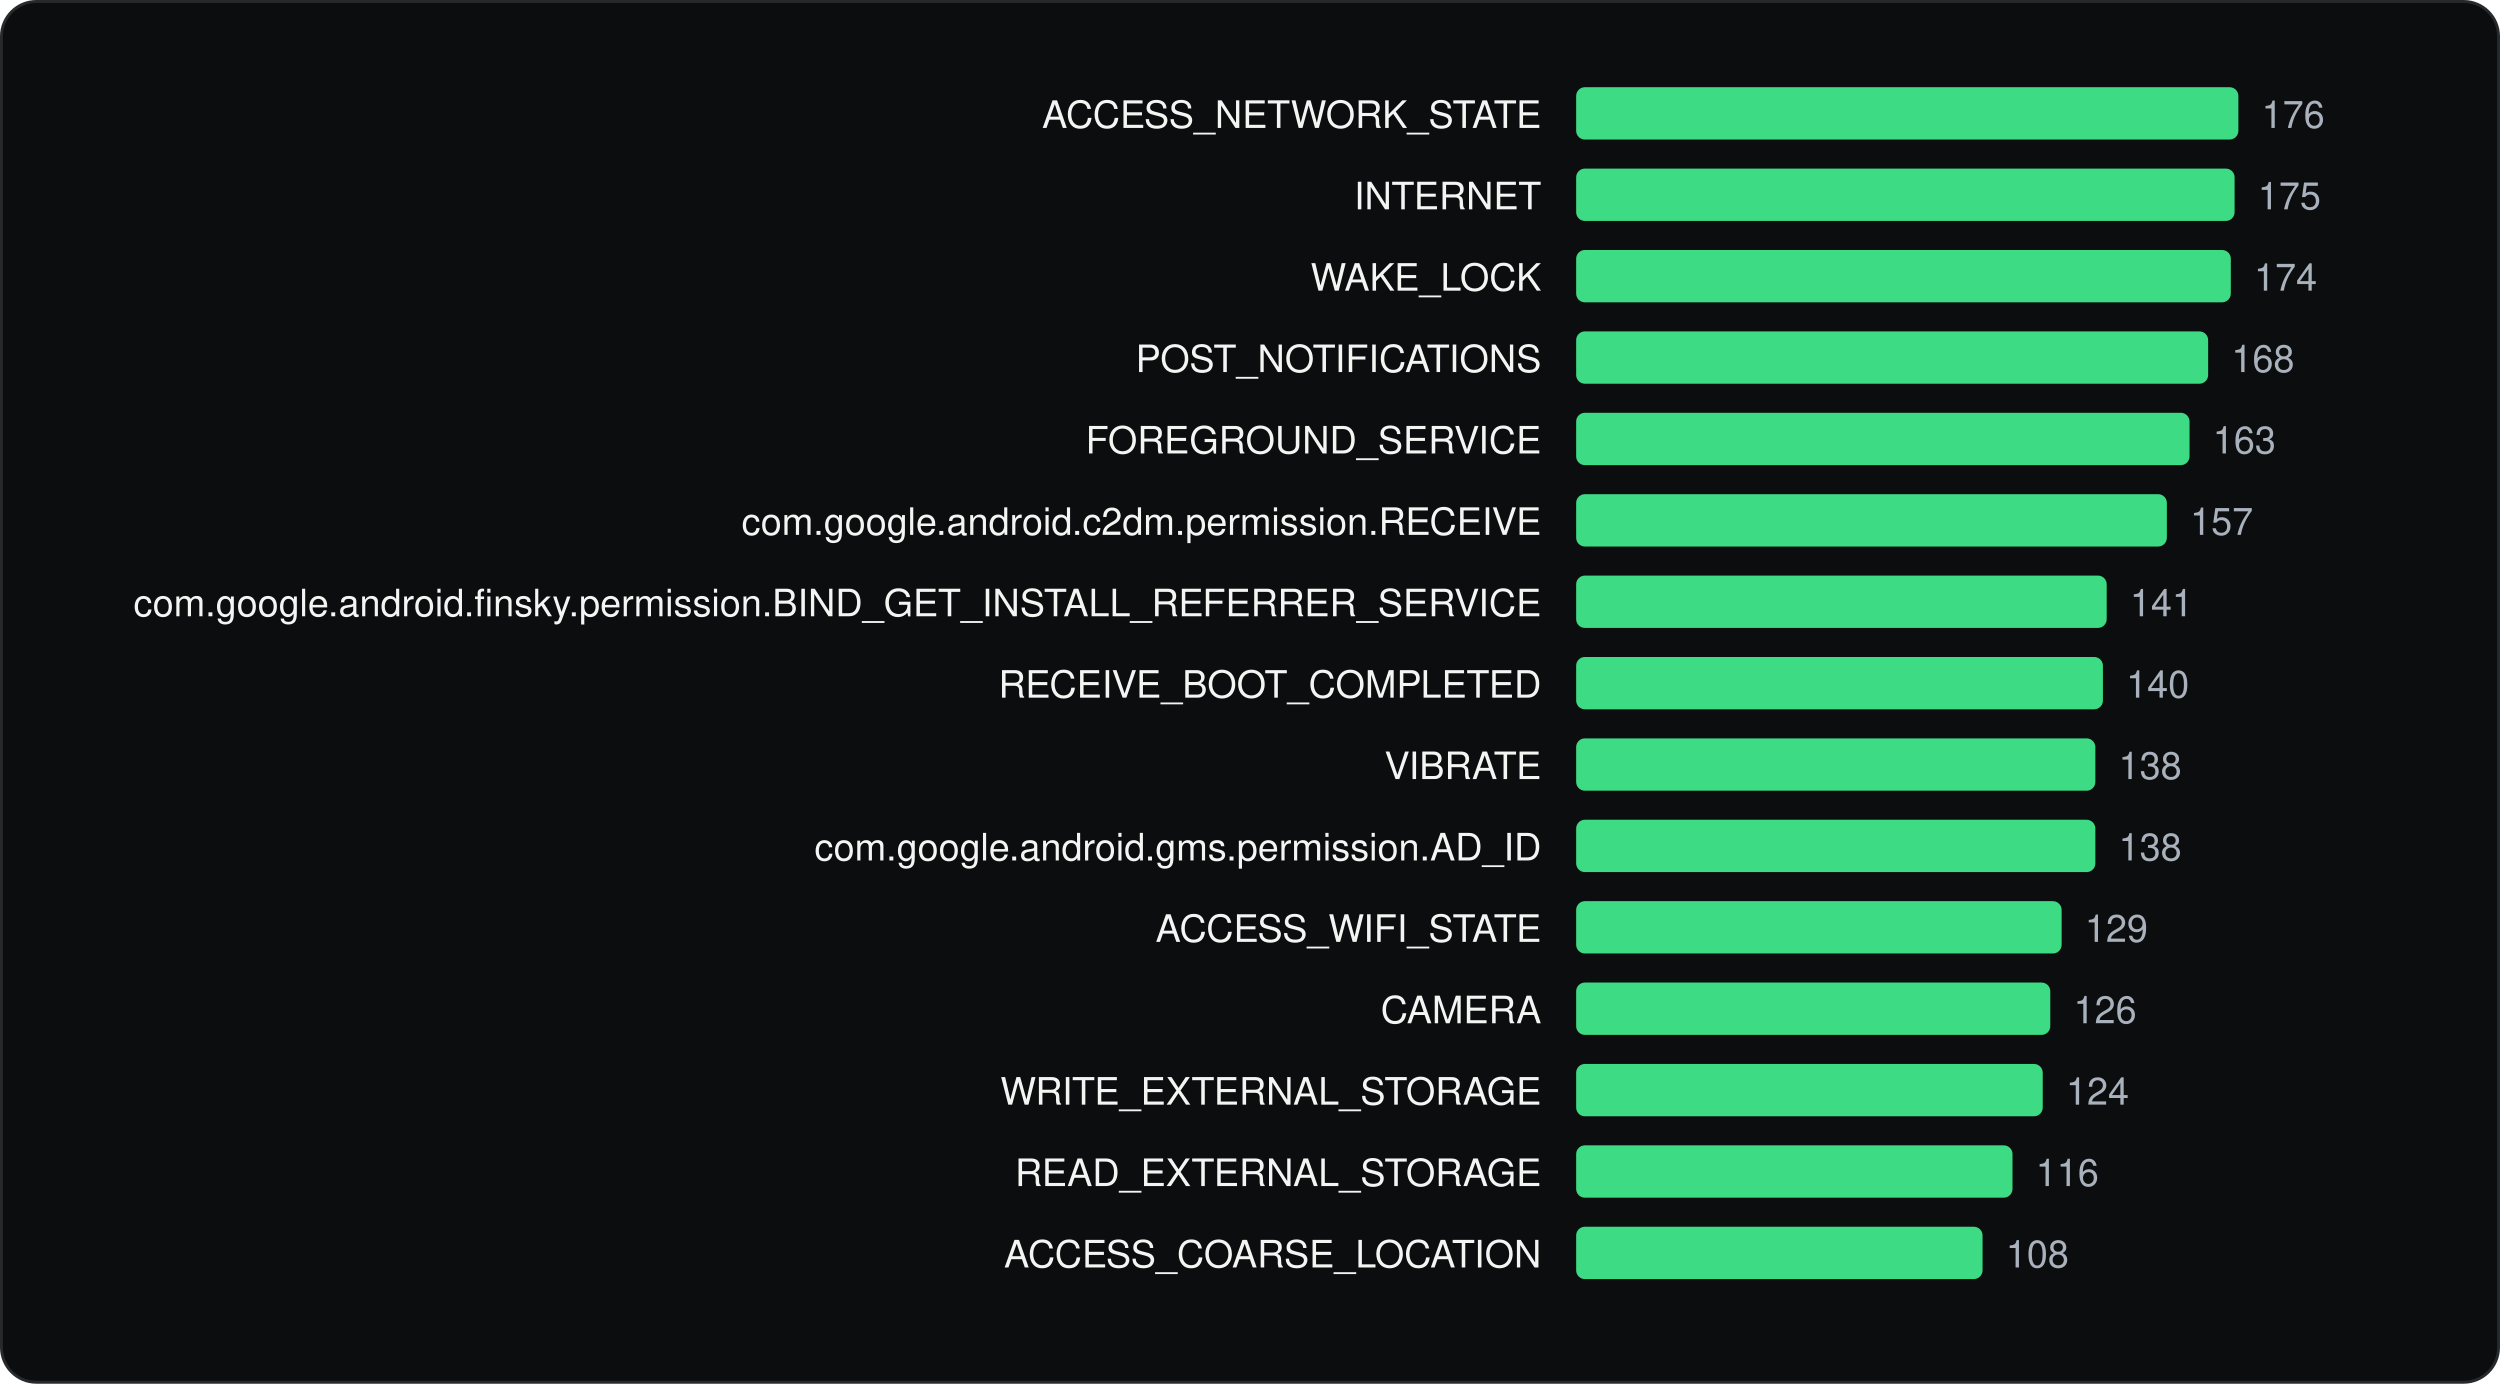
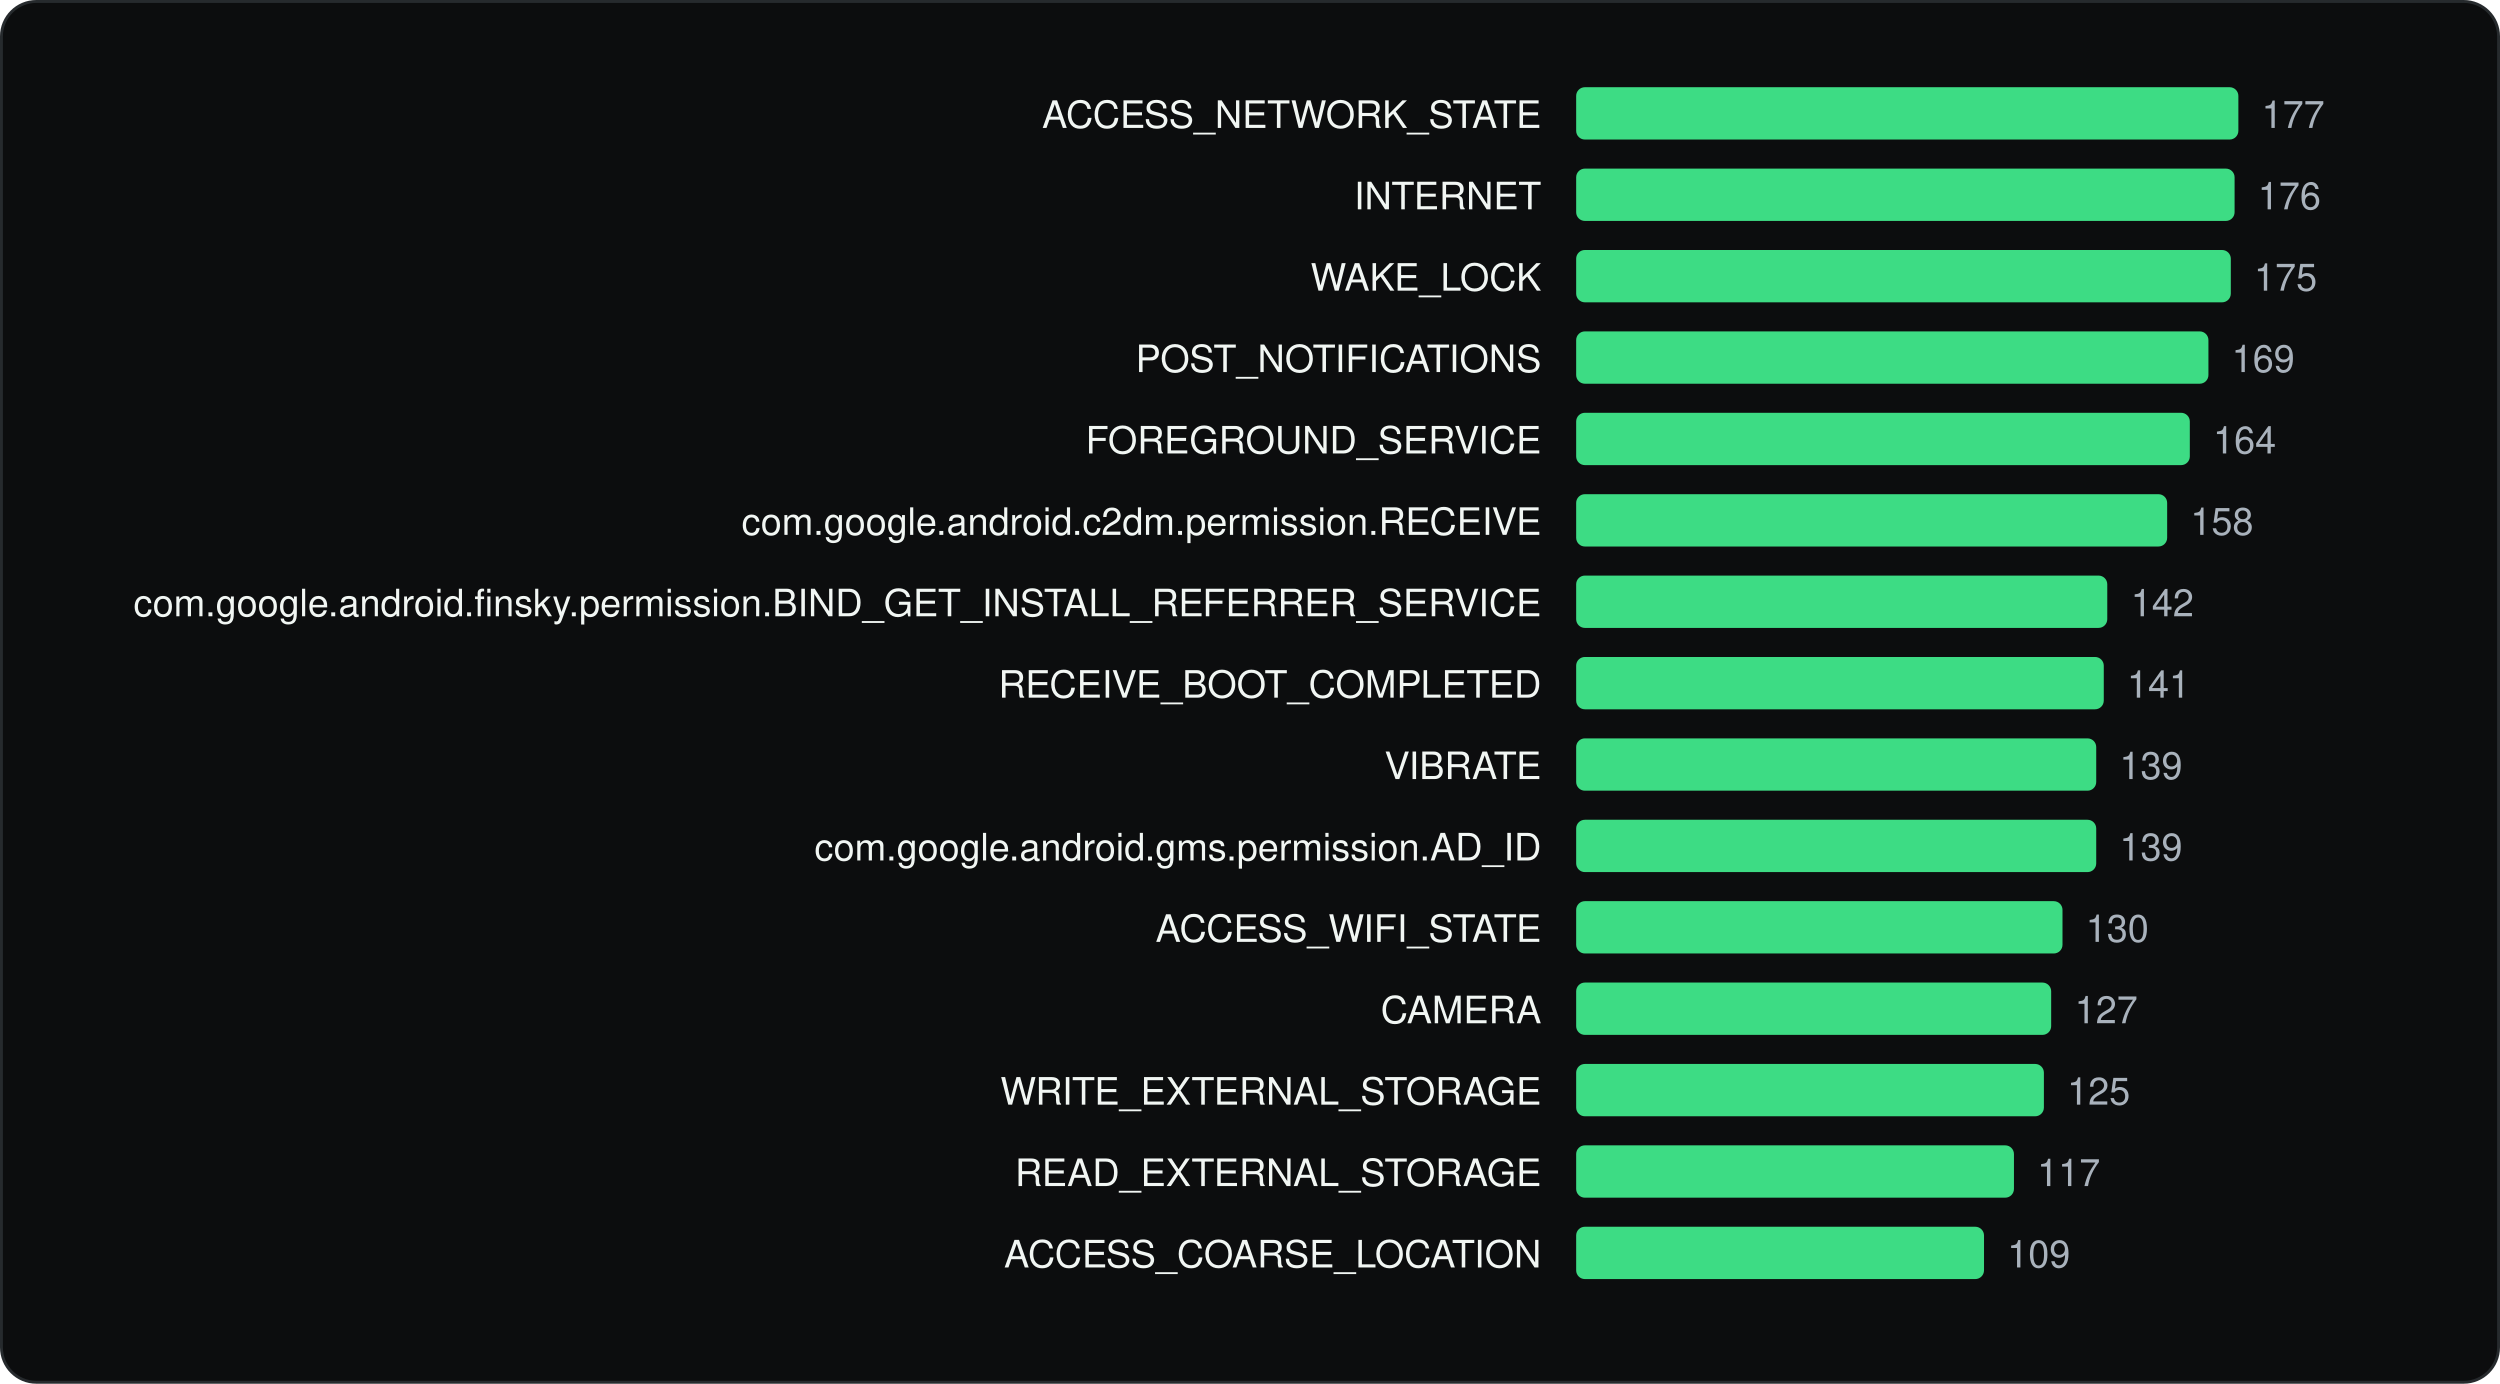
<svg xmlns="http://www.w3.org/2000/svg" viewBox="0 0 860 476" width="860" height="476" role="img" aria-label="Most requested Android permissions" font-family="Geist, -apple-system, BlinkMacSystemFont, 'Segoe UI', Helvetica, Arial, sans-serif">
  <rect x="0.5" y="0.5" width="859" height="475" rx="12" fill="#0C0D0E" stroke="#262A2D" />
  <g transform="translate(20 20)">
    <text x="510.22" y="24" font-size="13" text-anchor="end" fill="#F1F6F3">ACCESS_NETWORK_STATE</text>
    <rect x="522.2" y="10" width="227.8" height="18" rx="3" fill="#3DDC84" />
-     <text x="758.0" y="24" font-size="13" fill="#A9B2BC">176</text>
+     <text x="758.0" y="24" font-size="13" fill="#A9B2BC">177</text>
    <text x="510.22" y="52" font-size="13" text-anchor="end" fill="#F1F6F3">INTERNET</text>
    <rect x="522.2" y="38" width="226.5" height="18" rx="3" fill="#3DDC84" />
-     <text x="756.7" y="52" font-size="13" fill="#A9B2BC">175</text>
+     <text x="756.7" y="52" font-size="13" fill="#A9B2BC">176</text>
    <text x="510.22" y="80" font-size="13" text-anchor="end" fill="#F1F6F3">WAKE_LOCK</text>
    <rect x="522.2" y="66" width="225.2" height="18" rx="3" fill="#3DDC84" />
-     <text x="755.4" y="80" font-size="13" fill="#A9B2BC">174</text>
+     <text x="755.4" y="80" font-size="13" fill="#A9B2BC">175</text>
    <text x="510.22" y="108" font-size="13" text-anchor="end" fill="#F1F6F3">POST_NOTIFICATIONS</text>
-     <rect x="522.2" y="94" width="217.4" height="18" rx="3" fill="#3DDC84" />
-     <text x="747.6" y="108" font-size="13" fill="#A9B2BC">168</text>
+     <rect x="522.2" y="94" width="217.5" height="18" rx="3" fill="#3DDC84" />
+     <text x="747.7" y="108" font-size="13" fill="#A9B2BC">169</text>
    <text x="510.22" y="136" font-size="13" text-anchor="end" fill="#F1F6F3">FOREGROUND_SERVICE</text>
-     <rect x="522.2" y="122" width="211.0" height="18" rx="3" fill="#3DDC84" />
-     <text x="741.2" y="136" font-size="13" fill="#A9B2BC">163</text>
+     <rect x="522.2" y="122" width="211.1" height="18" rx="3" fill="#3DDC84" />
+     <text x="741.3" y="136" font-size="13" fill="#A9B2BC">164</text>
    <text x="510.22" y="164" font-size="13" text-anchor="end" fill="#F1F6F3">com.google.android.c2dm.permission.RECEIVE</text>
-     <rect x="522.2" y="150" width="203.2" height="18" rx="3" fill="#3DDC84" />
-     <text x="733.4" y="164" font-size="13" fill="#A9B2BC">157</text>
+     <rect x="522.2" y="150" width="203.3" height="18" rx="3" fill="#3DDC84" />
+     <text x="733.5" y="164" font-size="13" fill="#A9B2BC">158</text>
    <text x="510.22" y="192" font-size="13" text-anchor="end" fill="#F1F6F3">com.google.android.finsky.permission.BIND_GET_INSTALL_REFERRER_SERVICE</text>
-     <rect x="522.2" y="178" width="182.5" height="18" rx="3" fill="#3DDC84" />
-     <text x="712.7" y="192" font-size="13" fill="#A9B2BC">141</text>
+     <rect x="522.2" y="178" width="182.7" height="18" rx="3" fill="#3DDC84" />
+     <text x="713.0" y="192" font-size="13" fill="#A9B2BC">142</text>
    <text x="510.22" y="220" font-size="13" text-anchor="end" fill="#F1F6F3">RECEIVE_BOOT_COMPLETED</text>
-     <rect x="522.2" y="206" width="181.2" height="18" rx="3" fill="#3DDC84" />
-     <text x="711.4" y="220" font-size="13" fill="#A9B2BC">140</text>
+     <rect x="522.2" y="206" width="181.5" height="18" rx="3" fill="#3DDC84" />
+     <text x="711.7" y="220" font-size="13" fill="#A9B2BC">141</text>
    <text x="510.22" y="248" font-size="13" text-anchor="end" fill="#F1F6F3">VIBRATE</text>
-     <rect x="522.2" y="234" width="178.6" height="18" rx="3" fill="#3DDC84" />
-     <text x="708.8" y="248" font-size="13" fill="#A9B2BC">138</text>
+     <rect x="522.2" y="234" width="178.9" height="18" rx="3" fill="#3DDC84" />
+     <text x="709.1" y="248" font-size="13" fill="#A9B2BC">139</text>
    <text x="510.22" y="276" font-size="13" text-anchor="end" fill="#F1F6F3">com.google.android.gms.permission.AD_ID</text>
-     <rect x="522.2" y="262" width="178.6" height="18" rx="3" fill="#3DDC84" />
-     <text x="708.8" y="276" font-size="13" fill="#A9B2BC">138</text>
+     <rect x="522.2" y="262" width="178.9" height="18" rx="3" fill="#3DDC84" />
+     <text x="709.1" y="276" font-size="13" fill="#A9B2BC">139</text>
    <text x="510.22" y="304" font-size="13" text-anchor="end" fill="#F1F6F3">ACCESS_WIFI_STATE</text>
-     <rect x="522.2" y="290" width="167.0" height="18" rx="3" fill="#3DDC84" />
-     <text x="697.2" y="304" font-size="13" fill="#A9B2BC">129</text>
+     <rect x="522.2" y="290" width="167.3" height="18" rx="3" fill="#3DDC84" />
+     <text x="697.5" y="304" font-size="13" fill="#A9B2BC">130</text>
    <text x="510.22" y="332" font-size="13" text-anchor="end" fill="#F1F6F3">CAMERA</text>
-     <rect x="522.2" y="318" width="163.1" height="18" rx="3" fill="#3DDC84" />
-     <text x="693.3" y="332" font-size="13" fill="#A9B2BC">126</text>
+     <rect x="522.2" y="318" width="163.4" height="18" rx="3" fill="#3DDC84" />
+     <text x="693.7" y="332" font-size="13" fill="#A9B2BC">127</text>
    <text x="510.22" y="360" font-size="13" text-anchor="end" fill="#F1F6F3">WRITE_EXTERNAL_STORAGE</text>
-     <rect x="522.2" y="346" width="160.5" height="18" rx="3" fill="#3DDC84" />
-     <text x="690.7" y="360" font-size="13" fill="#A9B2BC">124</text>
+     <rect x="522.2" y="346" width="160.9" height="18" rx="3" fill="#3DDC84" />
+     <text x="691.1" y="360" font-size="13" fill="#A9B2BC">125</text>
    <text x="510.22" y="388" font-size="13" text-anchor="end" fill="#F1F6F3">READ_EXTERNAL_STORAGE</text>
-     <rect x="522.2" y="374" width="150.1" height="18" rx="3" fill="#3DDC84" />
-     <text x="680.3" y="388" font-size="13" fill="#A9B2BC">116</text>
+     <rect x="522.2" y="374" width="150.6" height="18" rx="3" fill="#3DDC84" />
+     <text x="680.8" y="388" font-size="13" fill="#A9B2BC">117</text>
    <text x="510.22" y="416" font-size="13" text-anchor="end" fill="#F1F6F3">ACCESS_COARSE_LOCATION</text>
-     <rect x="522.2" y="402" width="139.8" height="18" rx="3" fill="#3DDC84" />
-     <text x="670.0" y="416" font-size="13" fill="#A9B2BC">108</text>
+     <rect x="522.2" y="402" width="140.3" height="18" rx="3" fill="#3DDC84" />
+     <text x="670.5" y="416" font-size="13" fill="#A9B2BC">109</text>
  </g>
</svg>
